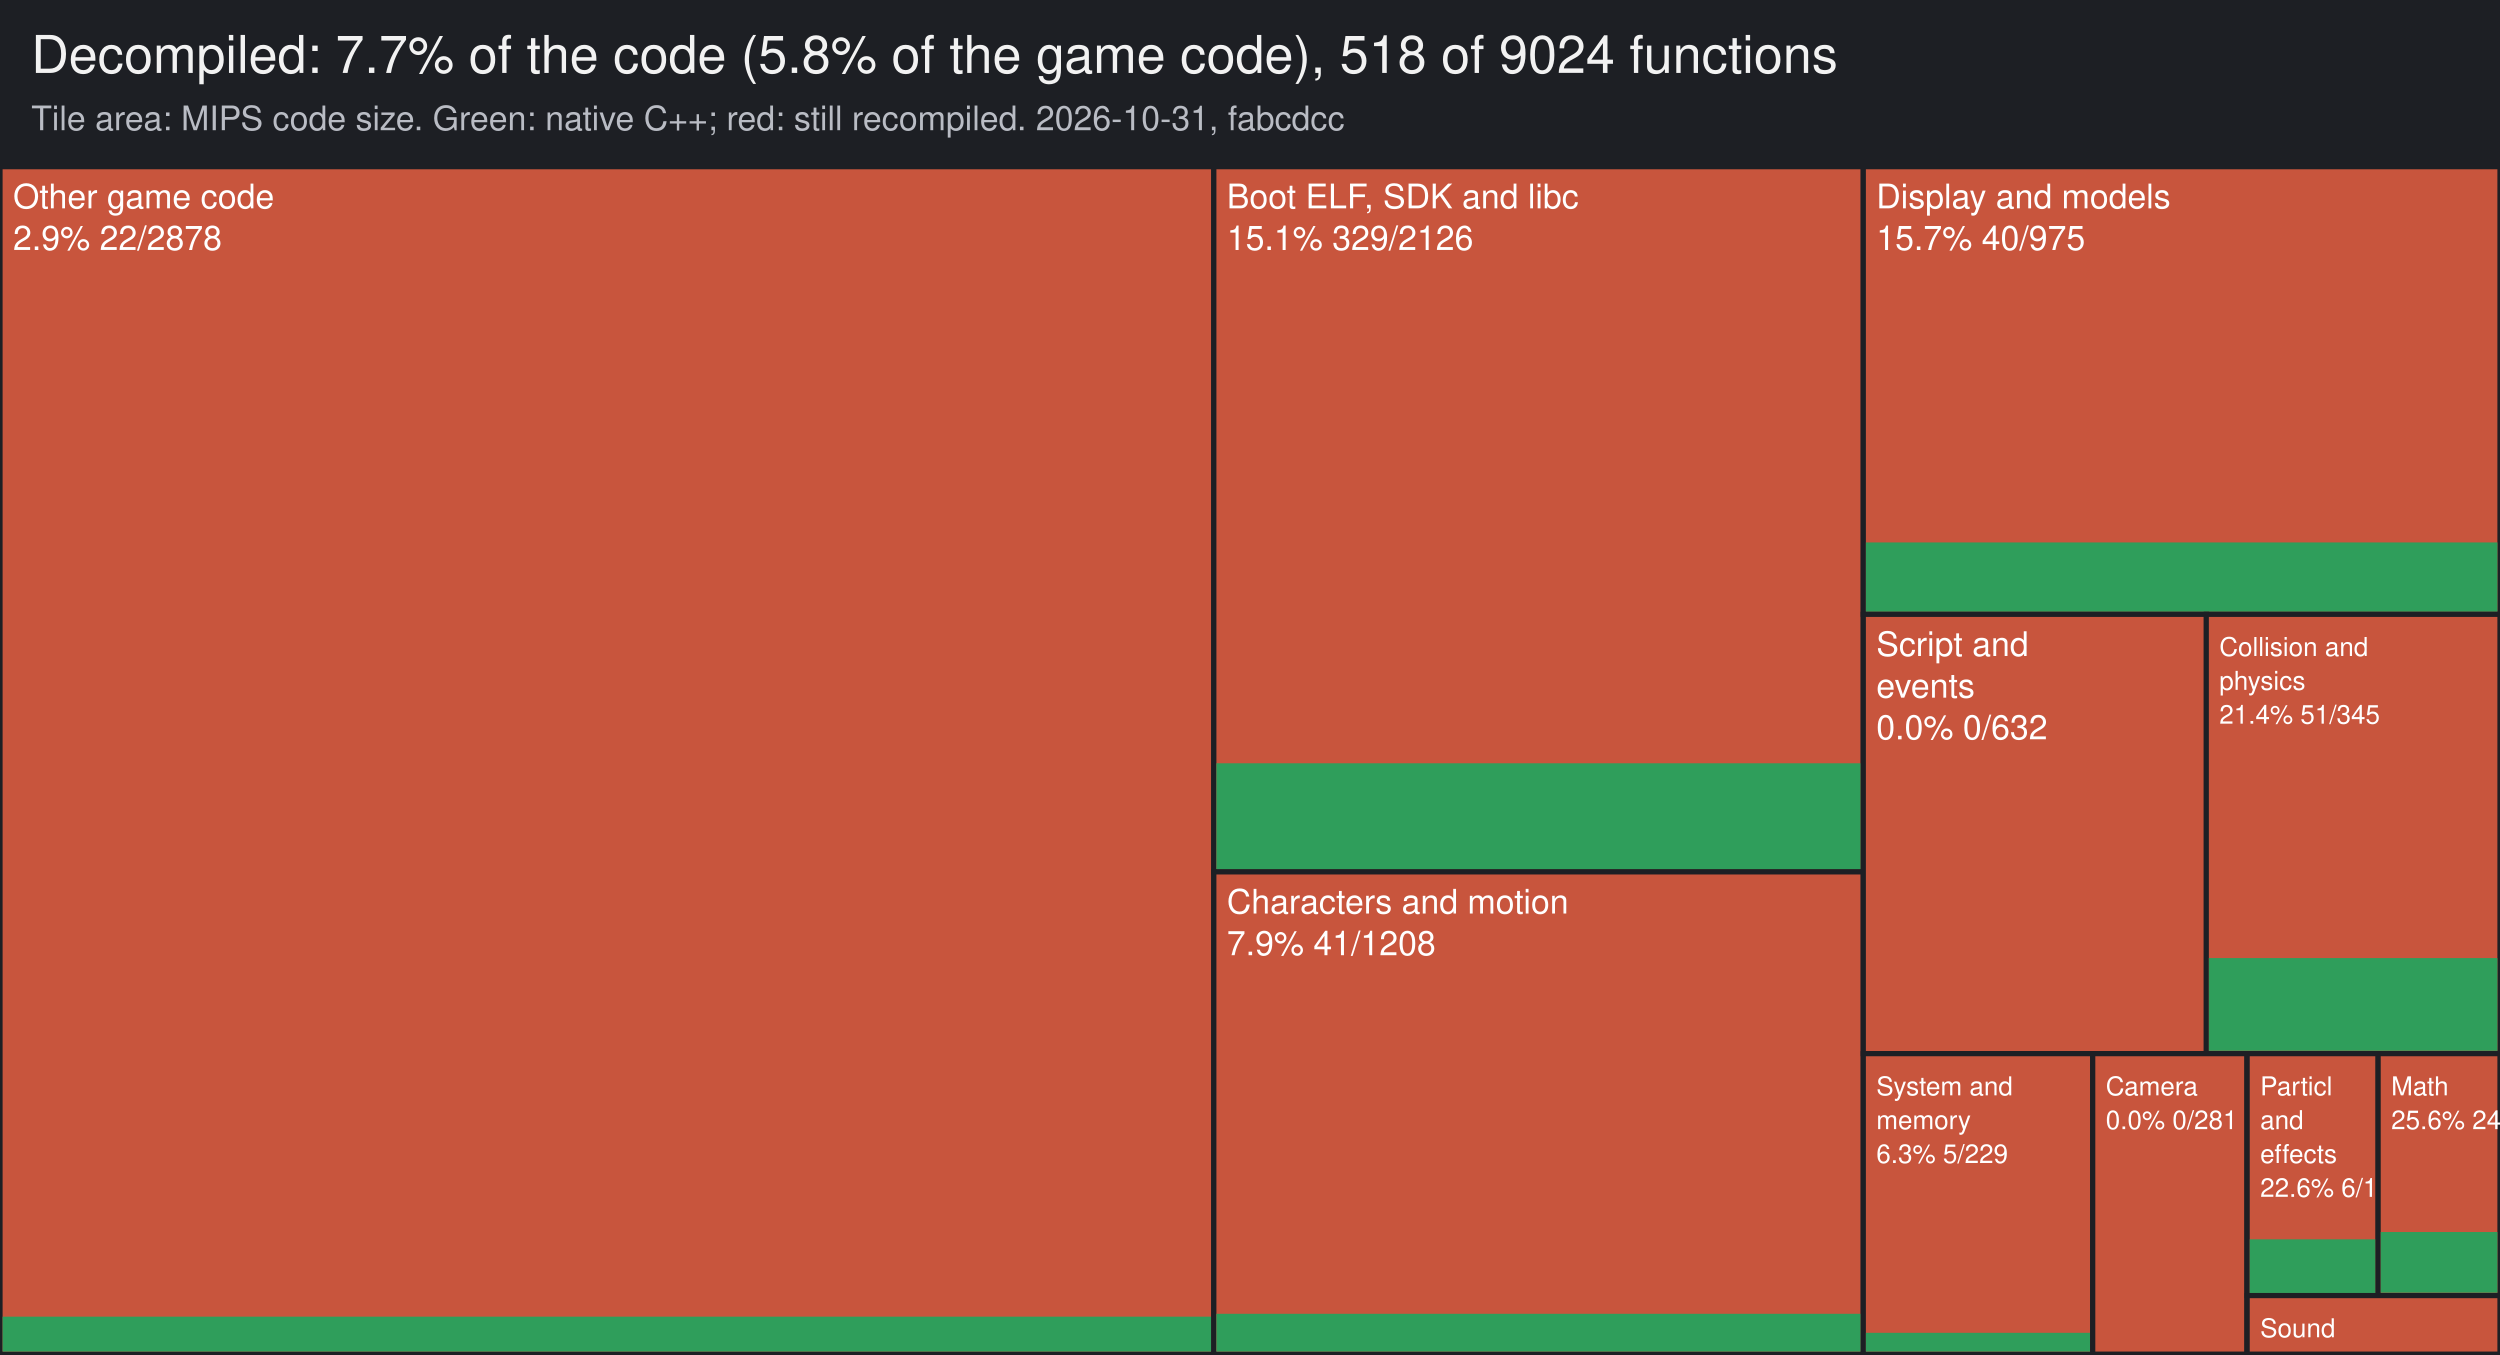
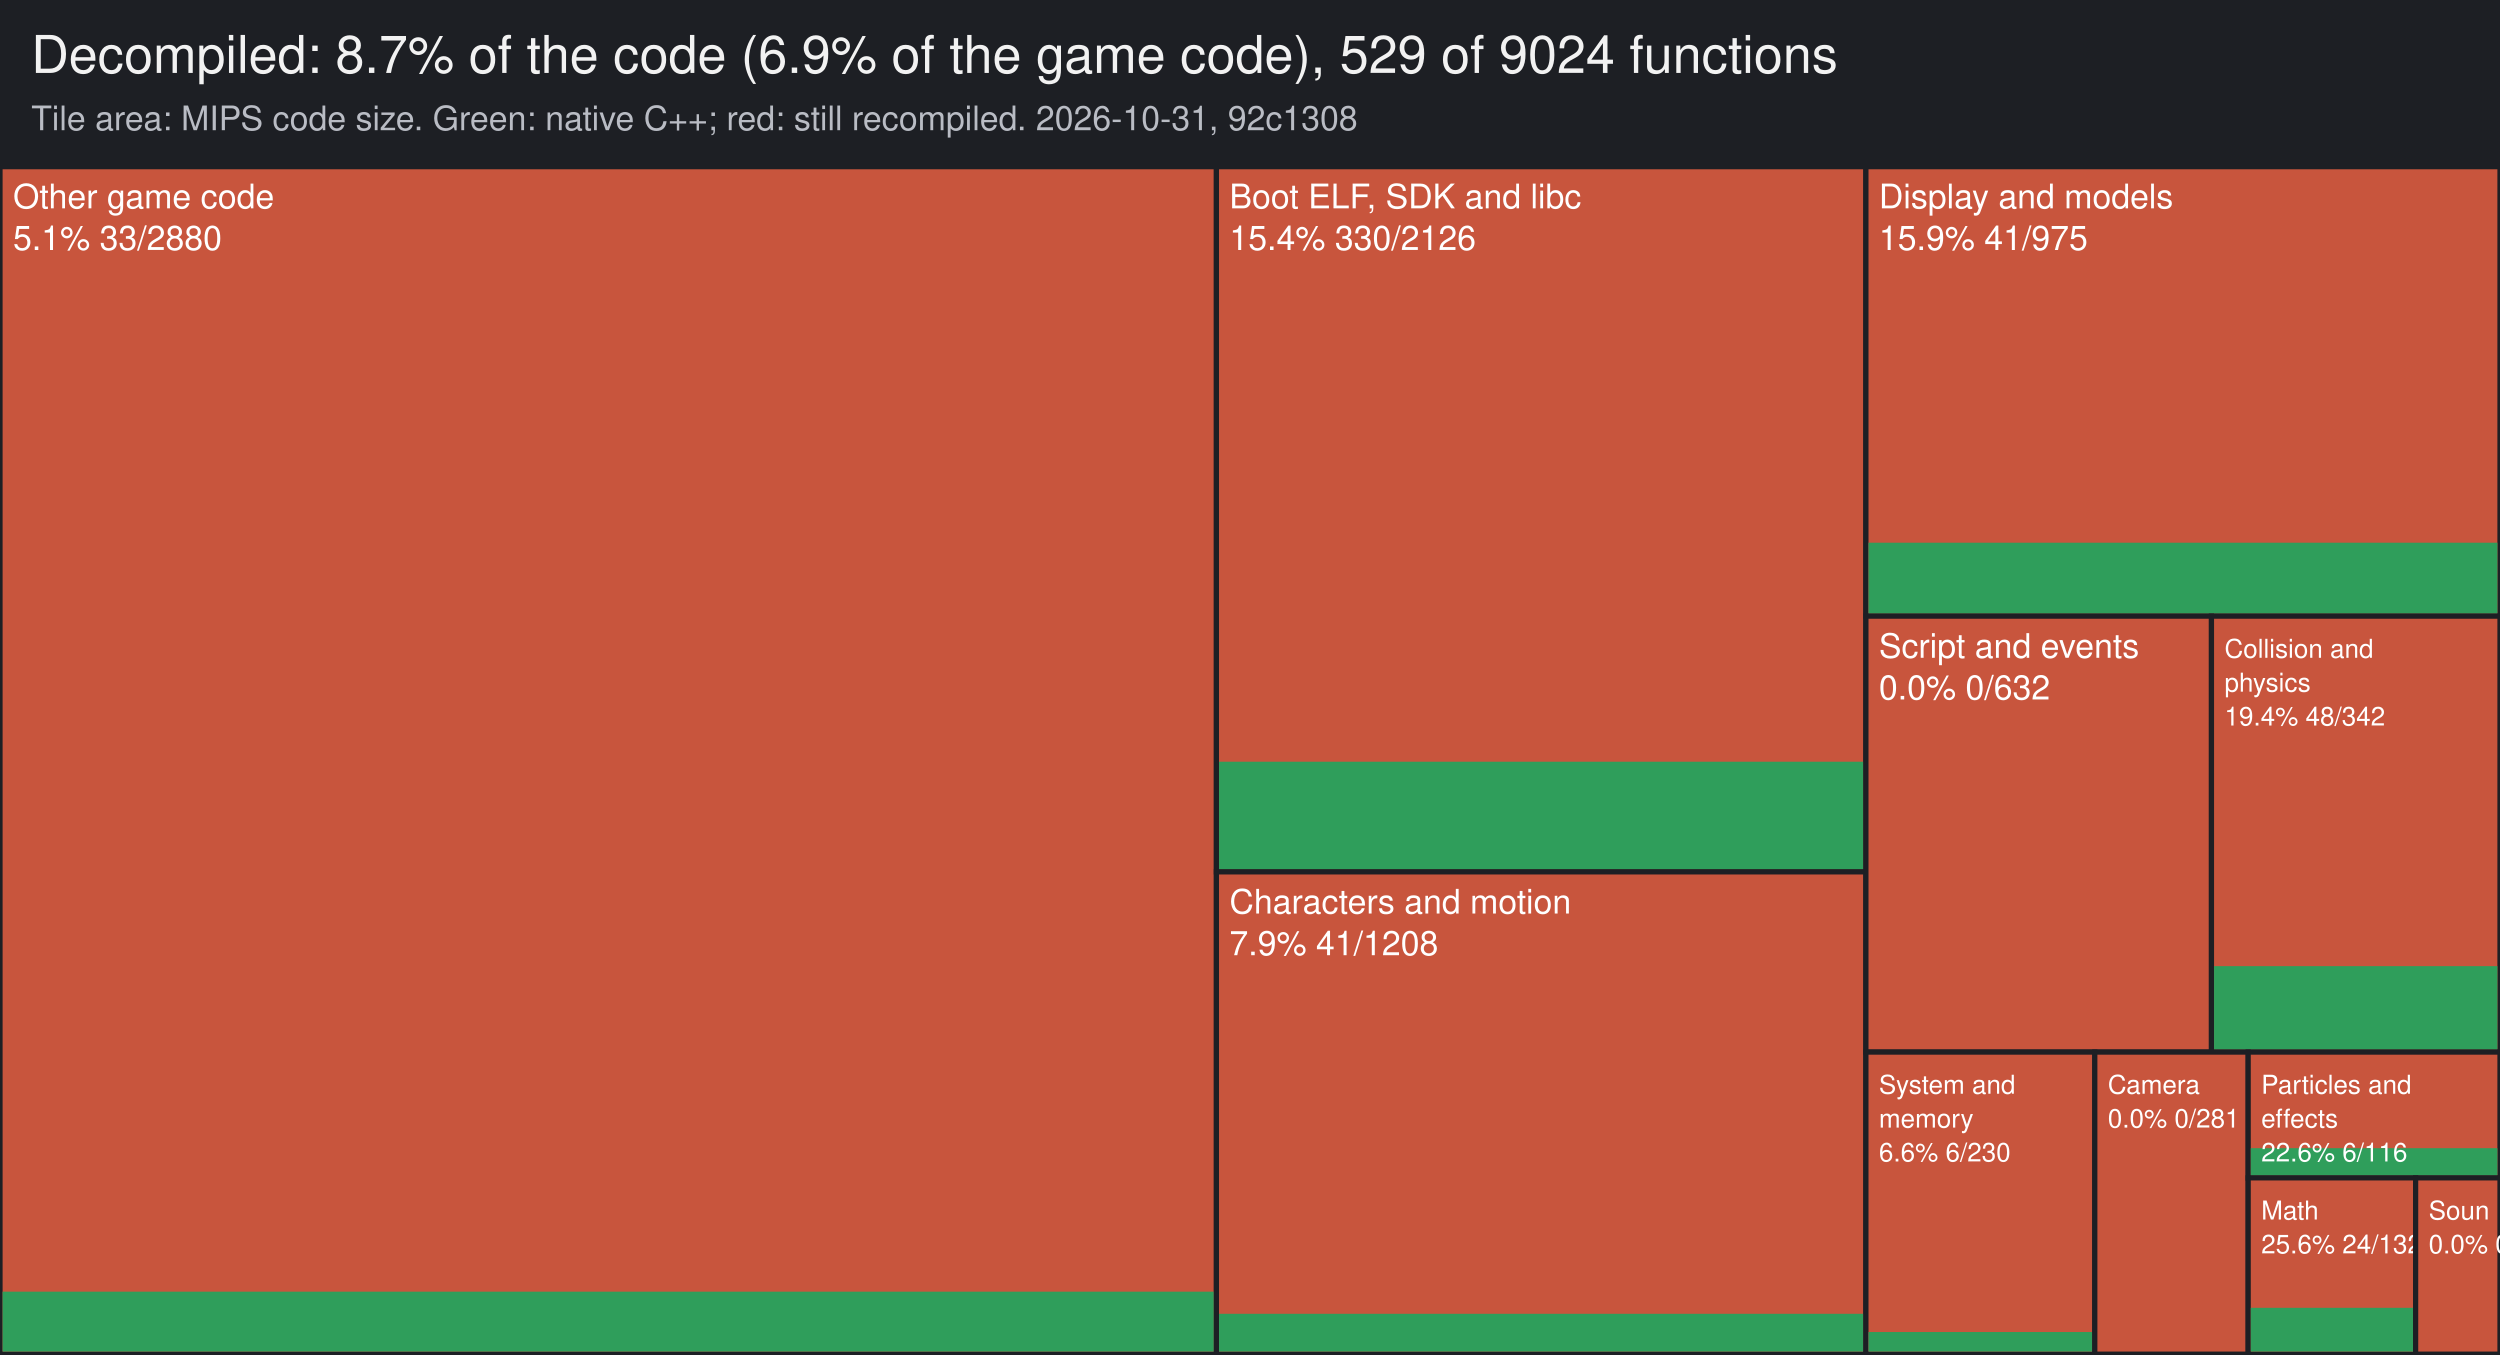
<svg xmlns="http://www.w3.org/2000/svg" width="960" height="520" font-family="Helvetica, Arial, sans-serif">
  <rect width="100%" height="100%" fill="#1d1f24" />
-   <text x="12" y="28" font-size="20" fill="#f2f2f2">Decompiled: 7.7% of the code (5.8% of the game code), 518 of 9024 functions</text>
-   <text x="12" y="50" font-size="13" fill="#b9bcc4">Tile area: MIPS code size. Green: native C++; red: still recompiled. 2026-10-31, fabcdcc</text>
-   <rect x="0.0" y="64.0" width="466.1" height="456.0" fill="#c8553d" stroke="#1d1f24" stroke-width="2" />
-   <rect x="1.0" y="505.6" width="464.1" height="13.4" fill="#2f9e5b" />
+   <text x="12" y="28" font-size="20" fill="#f2f2f2">Decompiled: 8.7% of the code (6.9% of the game code), 529 of 9024 functions</text>
+   <text x="12" y="50" font-size="13" fill="#b9bcc4">Tile area: MIPS code size. Green: native C++; red: still recompiled. 2026-10-31, 92c1308</text>
+   <rect x="0.0" y="64.0" width="467.1" height="456.0" fill="#c8553d" stroke="#1d1f24" stroke-width="2" />
+   <rect x="1.0" y="496.0" width="465.1" height="23.0" fill="#2f9e5b" />
  <text x="5.0" y="80.0" font-size="13" fill="#ffffff">Other game code</text>
-   <text x="5.0" y="96.0" font-size="13" fill="#ffffff">2.9%  22/2878</text>
-   <rect x="466.1" y="64.0" width="249.4" height="270.8" fill="#c8553d" stroke="#1d1f24" stroke-width="2" />
-   <rect x="467.1" y="293.1" width="247.4" height="40.7" fill="#2f9e5b" />
-   <text x="471.1" y="80.0" font-size="13" fill="#ffffff">Boot ELF, SDK and libc</text>
-   <text x="471.1" y="96.0" font-size="13" fill="#ffffff">15.1%  329/2126</text>
-   <rect x="466.1" y="334.8" width="249.4" height="185.2" fill="#c8553d" stroke="#1d1f24" stroke-width="2" />
-   <rect x="467.1" y="504.5" width="247.4" height="14.5" fill="#2f9e5b" />
-   <text x="471.1" y="350.8" font-size="13" fill="#ffffff">Characters and motion</text>
-   <text x="471.1" y="366.8" font-size="13" fill="#ffffff">7.9%  41/1208</text>
-   <rect x="715.5" y="64.0" width="244.5" height="171.9" fill="#c8553d" stroke="#1d1f24" stroke-width="2" />
-   <rect x="716.5" y="208.3" width="242.5" height="26.6" fill="#2f9e5b" />
-   <text x="720.5" y="80.0" font-size="13" fill="#ffffff">Display and models</text>
-   <text x="720.5" y="96.0" font-size="13" fill="#ffffff">15.7%  40/975</text>
-   <rect x="715.5" y="235.9" width="131.8" height="168.7" fill="#c8553d" stroke="#1d1f24" stroke-width="2" />
-   <rect x="716.5" y="403.6" width="129.8" height="0.0" fill="#2f9e5b" />
-   <text x="720.5" y="251.9" font-size="13" fill="#ffffff">Script and</text>
-   <text x="720.5" y="267.9" font-size="13" fill="#ffffff">events</text>
-   <text x="720.5" y="283.9" font-size="13" fill="#ffffff">0.0%  0/632</text>
-   <rect x="847.2" y="235.9" width="112.8" height="168.7" fill="#c8553d" stroke="#1d1f24" stroke-width="2" />
-   <rect x="848.2" y="367.9" width="110.8" height="35.6" fill="#2f9e5b" />
-   <text x="852.2" y="251.9" font-size="10" fill="#ffffff">Collision and</text>
-   <text x="852.2" y="264.9" font-size="10" fill="#ffffff">physics</text>
-   <text x="852.2" y="277.9" font-size="10" fill="#ffffff">21.4%  51/345</text>
-   <rect x="715.5" y="404.6" width="88.1" height="115.4" fill="#c8553d" stroke="#1d1f24" stroke-width="2" />
-   <rect x="716.5" y="511.8" width="86.1" height="7.2" fill="#2f9e5b" />
-   <text x="720.5" y="420.6" font-size="10" fill="#ffffff">System and</text>
-   <text x="720.5" y="433.6" font-size="10" fill="#ffffff">memory</text>
-   <text x="720.5" y="446.6" font-size="10" fill="#ffffff">6.3%  5/229</text>
-   <rect x="803.6" y="404.6" width="59.2" height="115.4" fill="#c8553d" stroke="#1d1f24" stroke-width="2" />
-   <rect x="804.6" y="519.0" width="57.2" height="0.0" fill="#2f9e5b" />
-   <text x="808.6" y="420.6" font-size="10" fill="#ffffff">Camera</text>
-   <text x="808.6" y="433.6" font-size="10" fill="#ffffff">0.0%  0/281</text>
-   <rect x="862.9" y="404.6" width="50.3" height="92.9" fill="#c8553d" stroke="#1d1f24" stroke-width="2" />
-   <rect x="863.9" y="475.9" width="48.3" height="20.6" fill="#2f9e5b" />
-   <text x="867.9" y="420.6" font-size="10" fill="#ffffff">Particl</text>
-   <text x="867.9" y="433.6" font-size="10" fill="#ffffff">and</text>
-   <text x="867.9" y="446.6" font-size="10" fill="#ffffff">effects</text>
-   <text x="867.9" y="459.6" font-size="10" fill="#ffffff">22.6%  6/116</text>
-   <rect x="913.2" y="404.6" width="46.8" height="92.9" fill="#c8553d" stroke="#1d1f24" stroke-width="2" />
-   <rect x="914.2" y="473.1" width="44.8" height="23.3" fill="#2f9e5b" />
-   <text x="918.2" y="420.6" font-size="10" fill="#ffffff">Math</text>
-   <text x="918.2" y="433.6" font-size="10" fill="#ffffff">25.6%  24/132</text>
-   <rect x="862.9" y="497.5" width="97.1" height="22.5" fill="#c8553d" stroke="#1d1f24" stroke-width="2" />
-   <rect x="863.9" y="519.0" width="95.1" height="0.0" fill="#2f9e5b" />
-   <text x="867.9" y="513.5" font-size="10" fill="#ffffff">Sound</text>
+   <text x="5.0" y="96.0" font-size="13" fill="#ffffff">5.1%  33/2880</text>
+   <rect x="467.1" y="64.0" width="249.4" height="270.8" fill="#c8553d" stroke="#1d1f24" stroke-width="2" />
+   <rect x="468.1" y="292.5" width="247.4" height="41.3" fill="#2f9e5b" />
+   <text x="472.1" y="80.0" font-size="13" fill="#ffffff">Boot ELF, SDK and libc</text>
+   <text x="472.1" y="96.0" font-size="13" fill="#ffffff">15.4%  330/2126</text>
+   <rect x="467.1" y="334.8" width="249.4" height="185.2" fill="#c8553d" stroke="#1d1f24" stroke-width="2" />
+   <rect x="468.1" y="504.5" width="247.4" height="14.5" fill="#2f9e5b" />
+   <text x="472.1" y="350.8" font-size="13" fill="#ffffff">Characters and motion</text>
+   <text x="472.1" y="366.8" font-size="13" fill="#ffffff">7.9%  41/1208</text>
+   <rect x="716.5" y="64.0" width="243.5" height="172.6" fill="#c8553d" stroke="#1d1f24" stroke-width="2" />
+   <rect x="717.5" y="208.4" width="241.5" height="27.2" fill="#2f9e5b" />
+   <text x="721.5" y="80.0" font-size="13" fill="#ffffff">Display and models</text>
+   <text x="721.5" y="96.0" font-size="13" fill="#ffffff">15.9%  41/975</text>
+   <rect x="716.5" y="236.6" width="132.7" height="167.4" fill="#c8553d" stroke="#1d1f24" stroke-width="2" />
+   <rect x="717.5" y="403.0" width="130.7" height="0.0" fill="#2f9e5b" />
+   <text x="721.5" y="252.6" font-size="13" fill="#ffffff">Script and events</text>
+   <text x="721.5" y="268.6" font-size="13" fill="#ffffff">0.0%  0/632</text>
+   <rect x="849.2" y="236.6" width="110.8" height="167.4" fill="#c8553d" stroke="#1d1f24" stroke-width="2" />
+   <rect x="850.2" y="371.0" width="108.8" height="32.0" fill="#2f9e5b" />
+   <text x="854.2" y="252.6" font-size="10" fill="#ffffff">Collision and</text>
+   <text x="854.2" y="265.6" font-size="10" fill="#ffffff">physics</text>
+   <text x="854.2" y="278.6" font-size="10" fill="#ffffff">19.4%  48/342</text>
+   <rect x="716.5" y="404.0" width="87.9" height="116.0" fill="#c8553d" stroke="#1d1f24" stroke-width="2" />
+   <rect x="717.5" y="511.5" width="85.9" height="7.5" fill="#2f9e5b" />
+   <text x="721.5" y="420.0" font-size="10" fill="#ffffff">System and</text>
+   <text x="721.5" y="433.0" font-size="10" fill="#ffffff">memory</text>
+   <text x="721.5" y="446.0" font-size="10" fill="#ffffff">6.6%  6/230</text>
+   <rect x="804.4" y="404.0" width="58.9" height="116.0" fill="#c8553d" stroke="#1d1f24" stroke-width="2" />
+   <rect x="805.4" y="519.0" width="56.9" height="0.0" fill="#2f9e5b" />
+   <text x="809.4" y="420.0" font-size="10" fill="#ffffff">Camera</text>
+   <text x="809.4" y="433.0" font-size="10" fill="#ffffff">0.0%  0/281</text>
+   <rect x="863.3" y="404.0" width="96.7" height="48.4" fill="#c8553d" stroke="#1d1f24" stroke-width="2" />
+   <rect x="864.3" y="440.9" width="94.7" height="10.5" fill="#2f9e5b" />
+   <text x="868.3" y="420.0" font-size="10" fill="#ffffff">Particles and</text>
+   <text x="868.3" y="433.0" font-size="10" fill="#ffffff">effects</text>
+   <text x="868.3" y="446.0" font-size="10" fill="#ffffff">22.6%  6/116</text>
+   <rect x="863.3" y="452.3" width="64.3" height="67.7" fill="#c8553d" stroke="#1d1f24" stroke-width="2" />
+   <rect x="864.3" y="502.2" width="62.3" height="16.8" fill="#2f9e5b" />
+   <text x="868.3" y="468.3" font-size="10" fill="#ffffff">Math</text>
+   <text x="868.3" y="481.3" font-size="10" fill="#ffffff">25.6%  24/132</text>
+   <rect x="927.6" y="452.3" width="32.4" height="67.7" fill="#c8553d" stroke="#1d1f24" stroke-width="2" />
+   <rect x="928.6" y="519.0" width="30.4" height="0.0" fill="#2f9e5b" />
+   <text x="932.6" y="468.3" font-size="10" fill="#ffffff">Soun</text>
+   <text x="932.6" y="481.3" font-size="10" fill="#ffffff">0.0%  0/102</text>
</svg>
